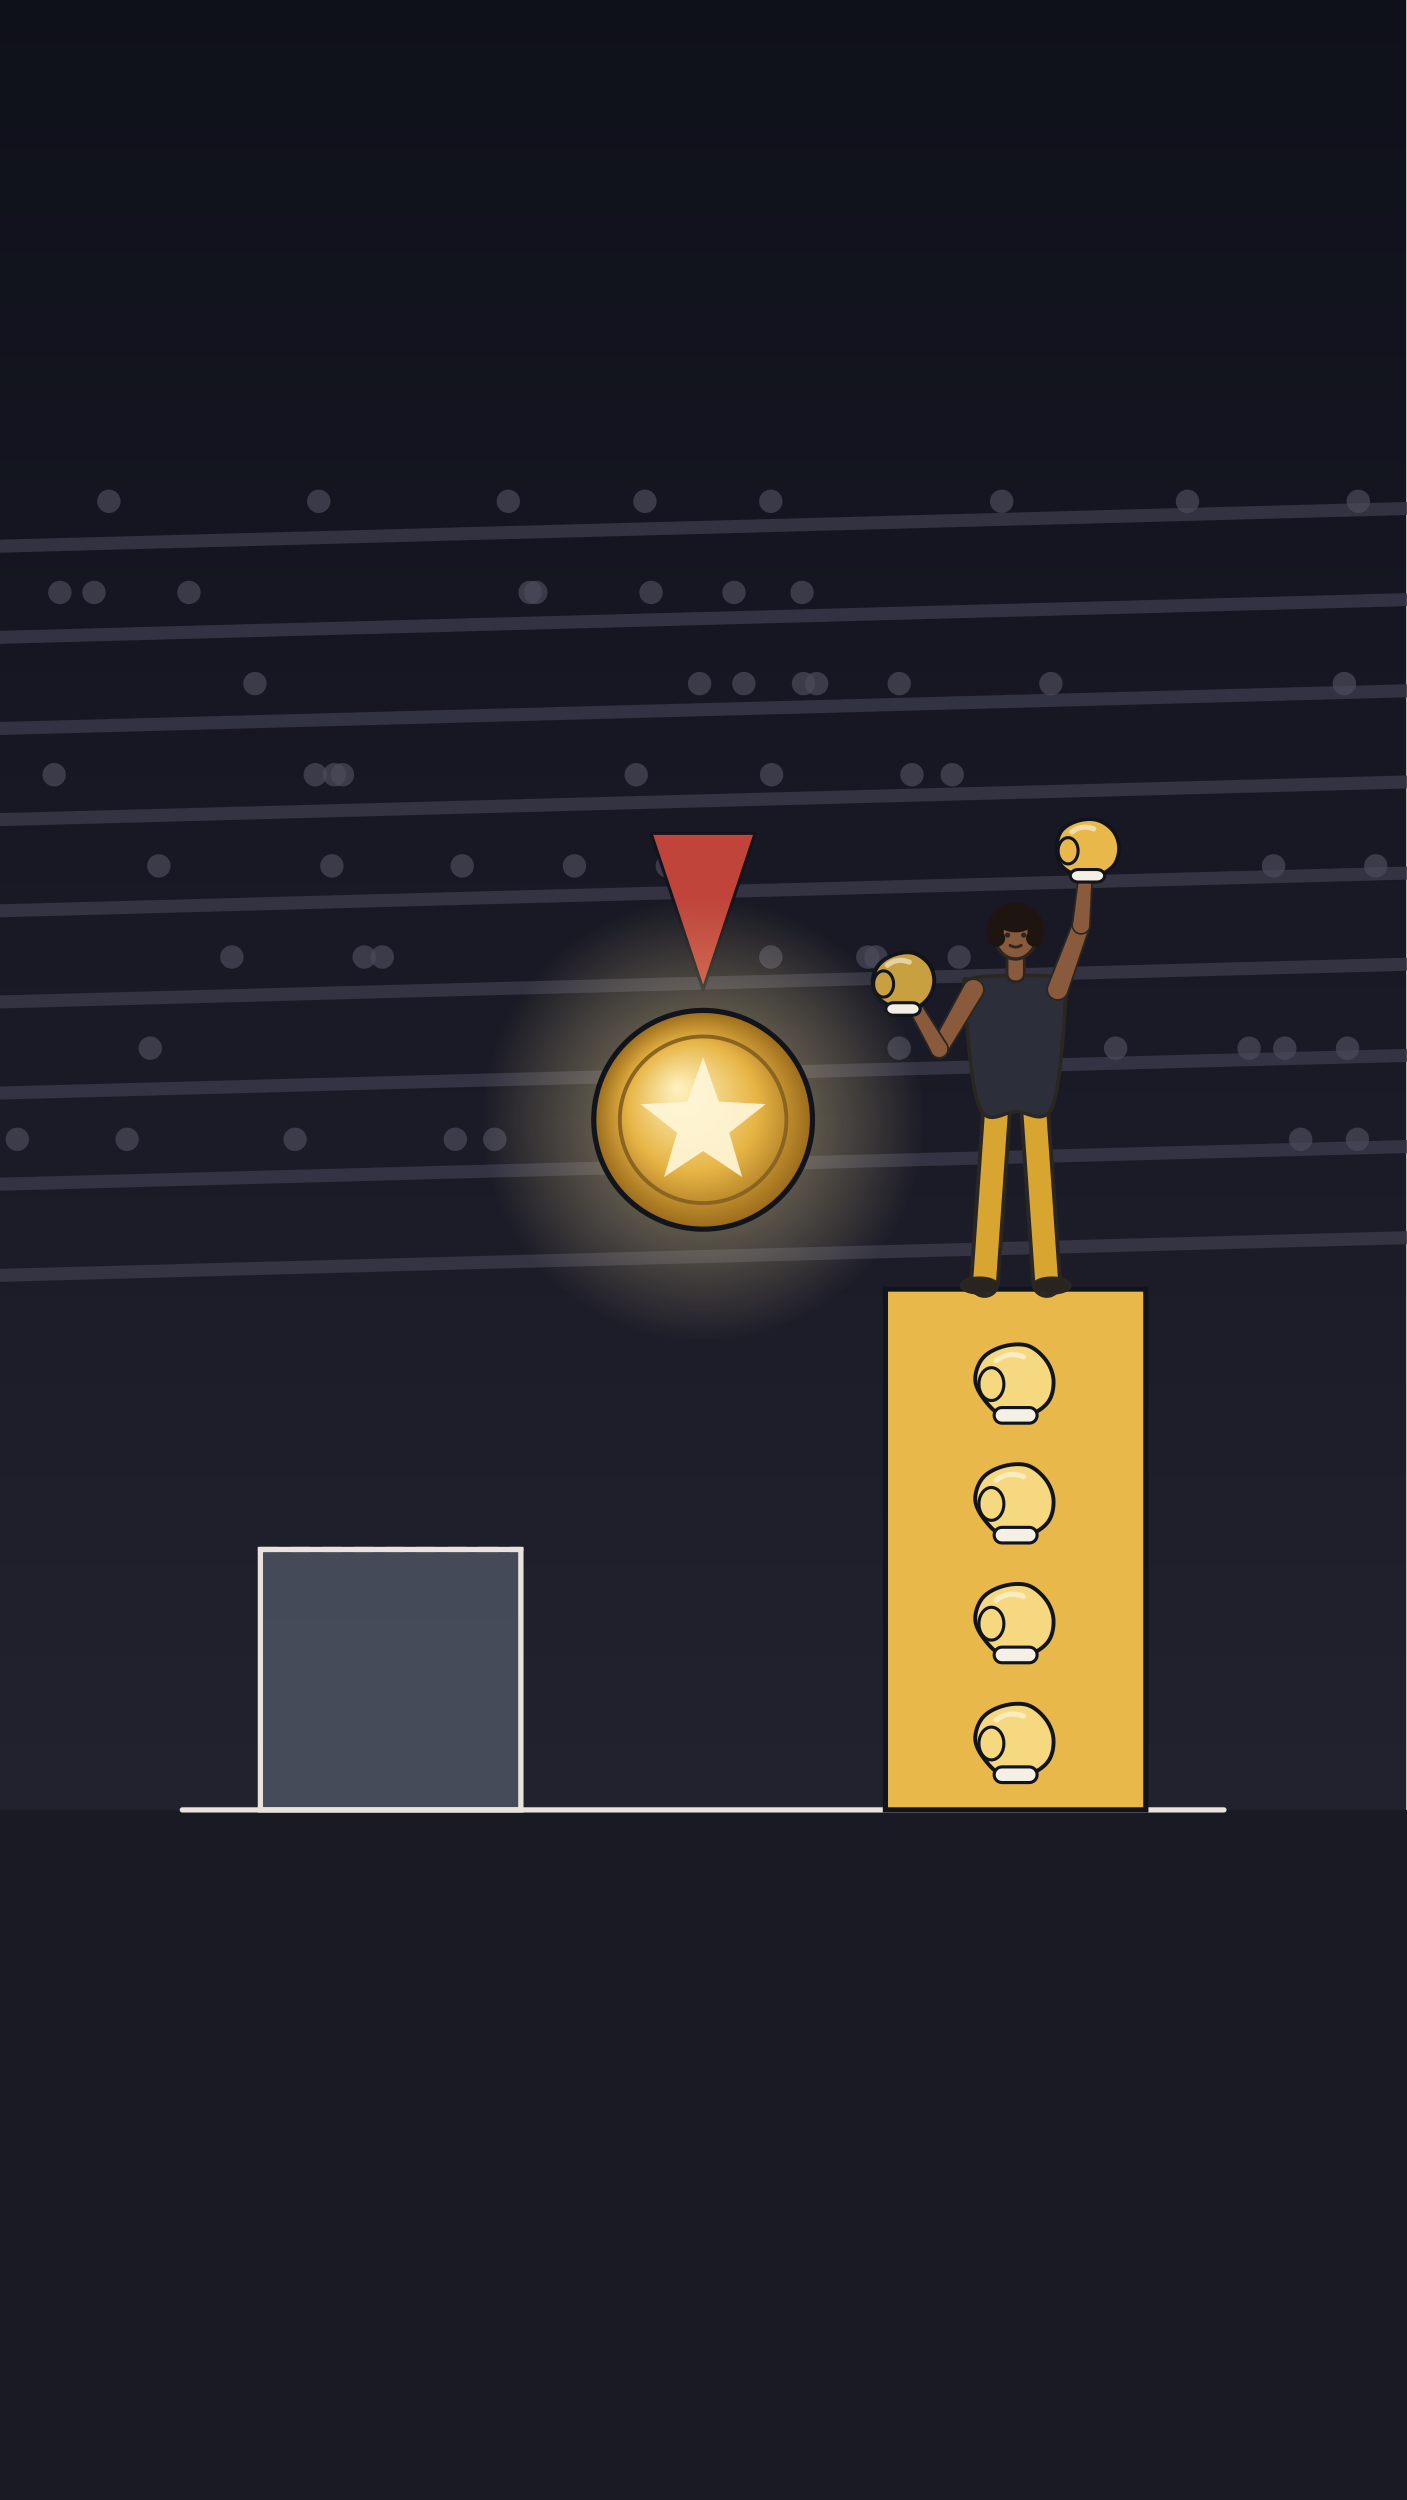
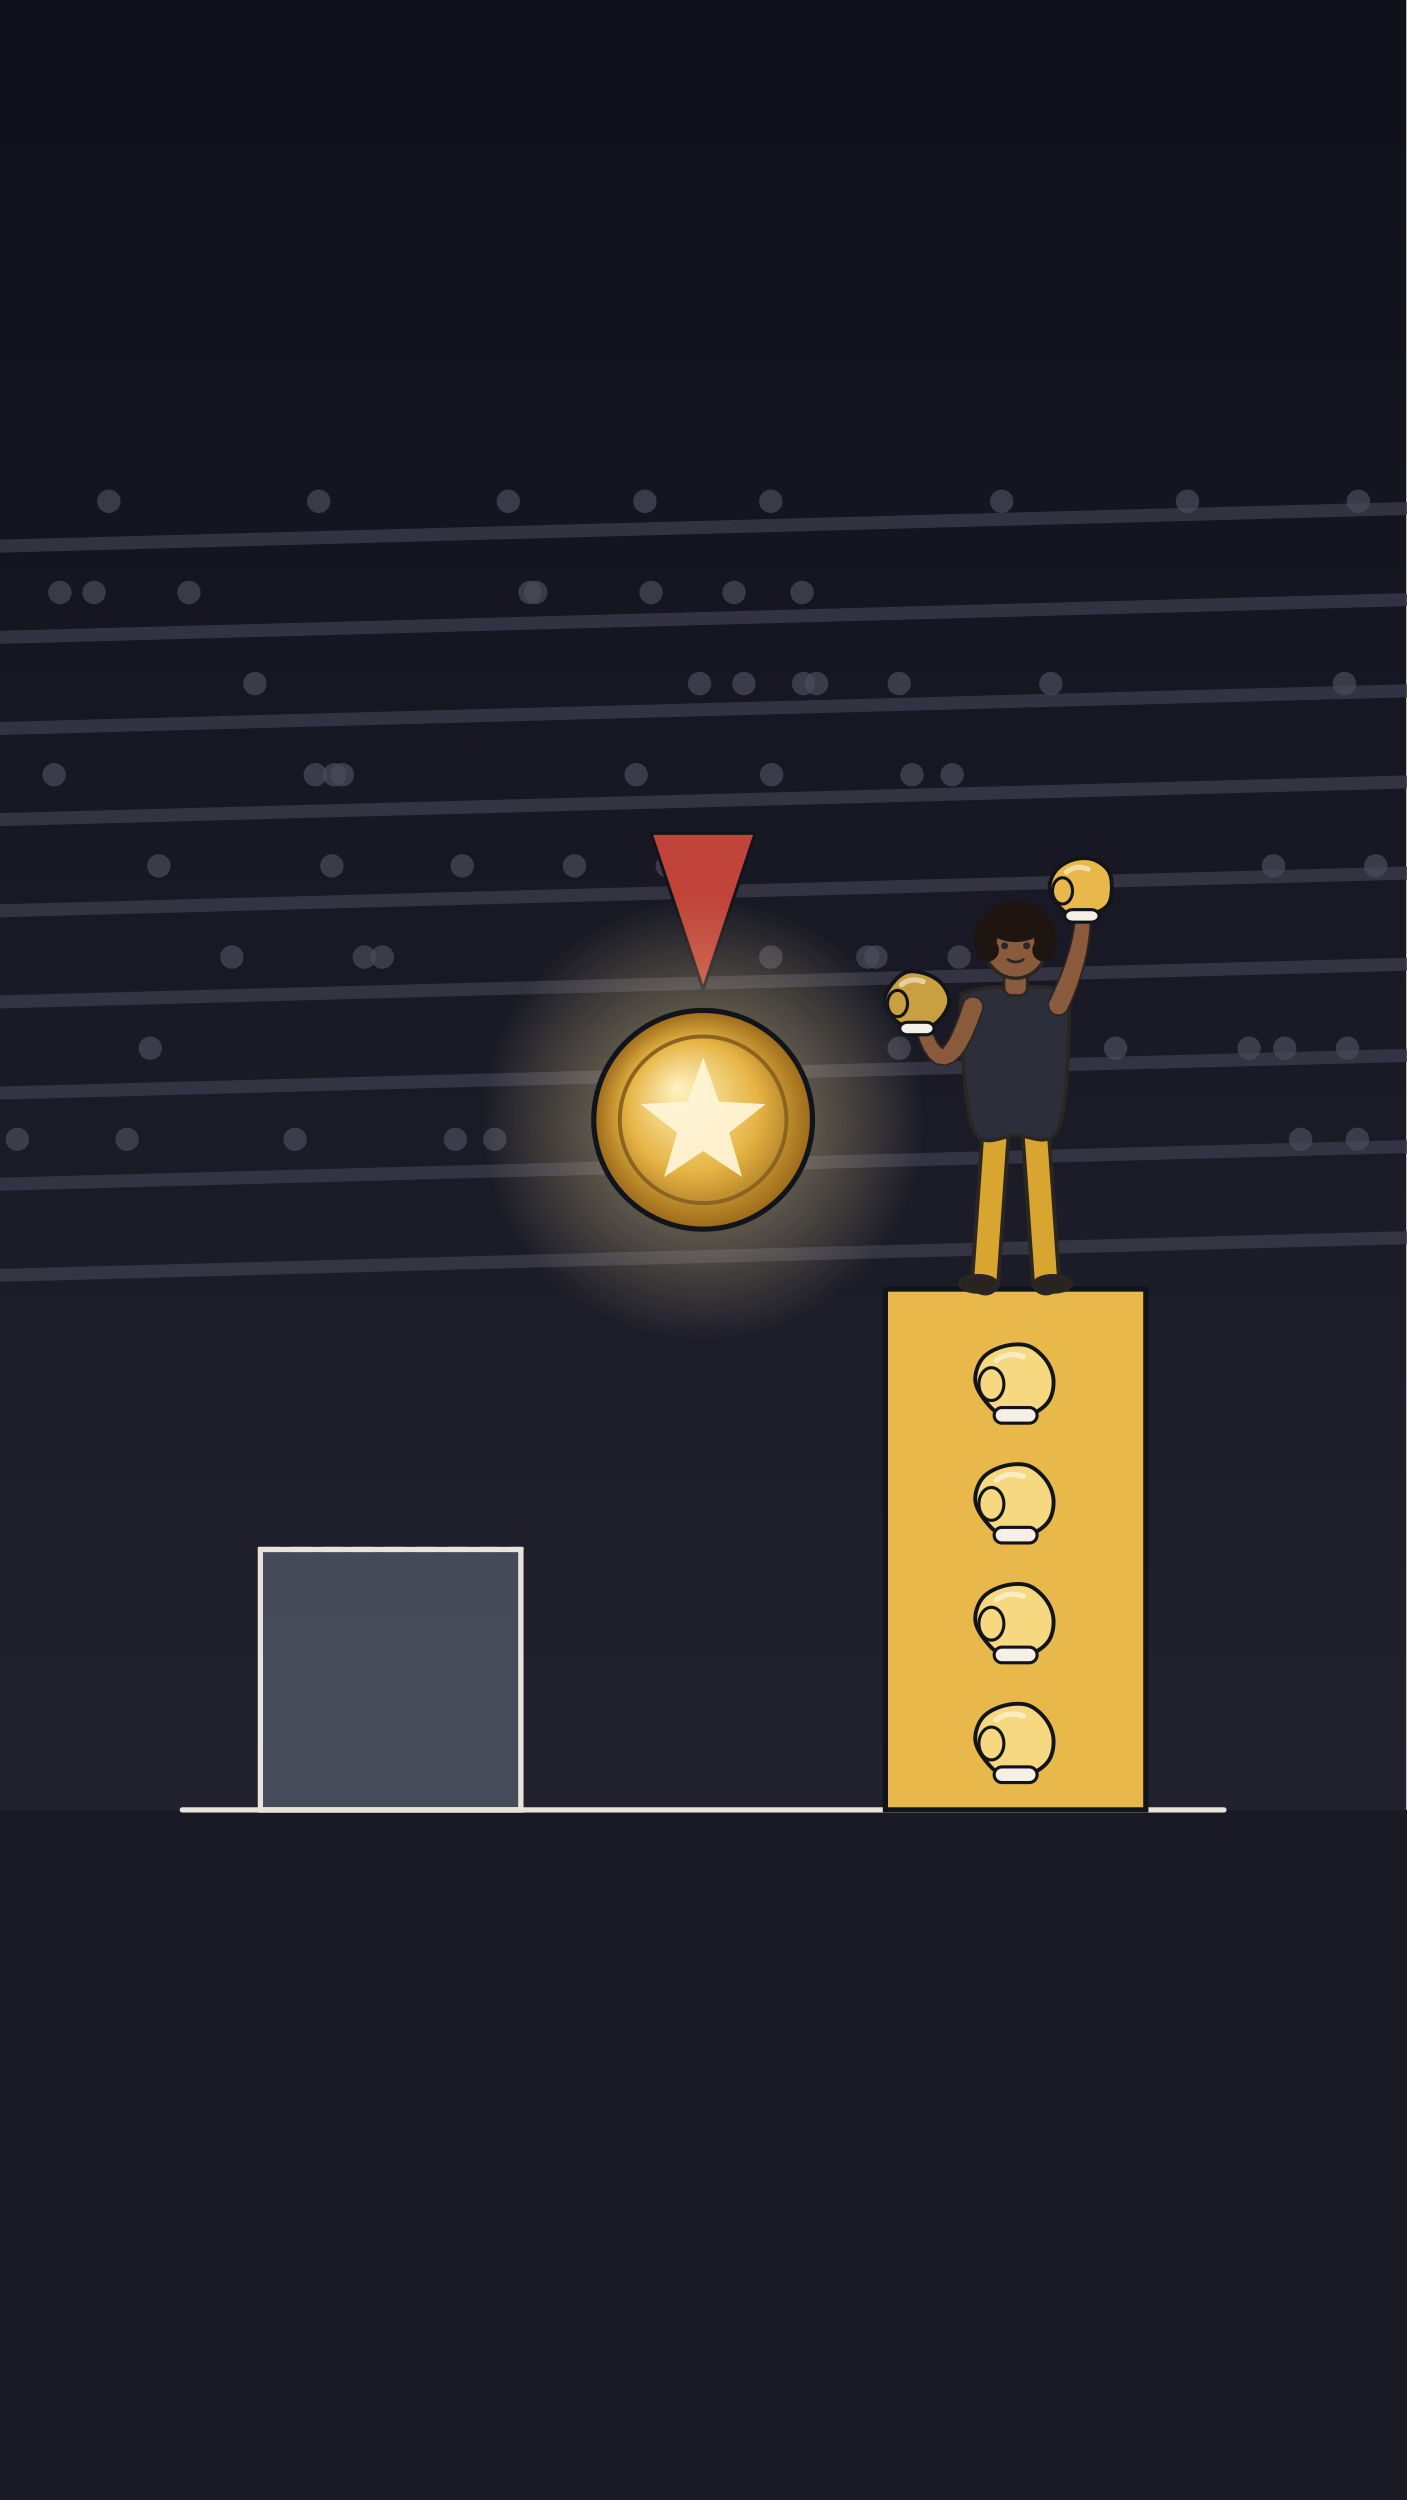
<svg xmlns="http://www.w3.org/2000/svg" viewBox="0 0 1080 1920" width="1080" height="1920">
  <defs>
    <linearGradient id="lg1" x1="0" y1="0" x2="0" y2="1">
      <stop offset="0" stop-color="#0e101a" />
      <stop offset="1" stop-color="#2a2836" />
    </linearGradient>
    <radialGradient id="rg2" cx="0.5" cy="0.5" r="0.5" fx="0.38" fy="0.35">
      <stop offset="0" stop-color="#fff2c0" />
      <stop offset="0.6" stop-color="#e6b444" />
      <stop offset="1" stop-color="#9a6a1a" />
    </radialGradient>
    <radialGradient id="rg3" cx="0.5" cy="0.5" r="0.5">
      <stop offset="0" stop-color="#ffe8a0" stop-opacity="0.7" />
      <stop offset="0.45" stop-color="#ffe8a0" stop-opacity="0.31" />
      <stop offset="1" stop-color="#ffe8a0" stop-opacity="0" />
    </radialGradient>
  </defs>
  <rect x="0" y="0" width="1080" height="1920" fill="url(#lg1)" />
  <path d="M-20 420L1100 390" fill="none" stroke="#3a3a4a" stroke-width="10" stroke-linecap="round" stroke-linejoin="round" opacity="0.8" />
  <path d="M-20 490L1100 460" fill="none" stroke="#3a3a4a" stroke-width="10" stroke-linecap="round" stroke-linejoin="round" opacity="0.8" />
  <path d="M-20 560L1100 530" fill="none" stroke="#3a3a4a" stroke-width="10" stroke-linecap="round" stroke-linejoin="round" opacity="0.8" />
  <path d="M-20 630L1100 600" fill="none" stroke="#3a3a4a" stroke-width="10" stroke-linecap="round" stroke-linejoin="round" opacity="0.8" />
  <path d="M-20 700L1100 670" fill="none" stroke="#3a3a4a" stroke-width="10" stroke-linecap="round" stroke-linejoin="round" opacity="0.8" />
  <path d="M-20 770L1100 740" fill="none" stroke="#3a3a4a" stroke-width="10" stroke-linecap="round" stroke-linejoin="round" opacity="0.8" />
  <path d="M-20 840L1100 810" fill="none" stroke="#3a3a4a" stroke-width="10" stroke-linecap="round" stroke-linejoin="round" opacity="0.8" />
  <path d="M-20 910L1100 880" fill="none" stroke="#3a3a4a" stroke-width="10" stroke-linecap="round" stroke-linejoin="round" opacity="0.8" />
  <path d="M-20 980L1100 950" fill="none" stroke="#3a3a4a" stroke-width="10" stroke-linecap="round" stroke-linejoin="round" opacity="0.8" />
  <circle cx="912" cy="385" r="9" fill="#4a4a5a" opacity="0.7" />
  <circle cx="145.1" cy="455" r="9" fill="#4a4a5a" opacity="0.7" />
  <circle cx="1032.5" cy="525" r="9" fill="#4a4a5a" opacity="0.7" />
  <circle cx="257" cy="595" r="9" fill="#4a4a5a" opacity="0.7" />
  <circle cx="254.9" cy="665" r="9" fill="#4a4a5a" opacity="0.7" />
  <circle cx="672.7" cy="735" r="9" fill="#4a4a5a" opacity="0.7" />
  <circle cx="856.8" cy="805" r="9" fill="#4a4a5a" opacity="0.7" />
  <circle cx="349.7" cy="875" r="9" fill="#4a4a5a" opacity="0.7" />
  <circle cx="244.8" cy="385" r="9" fill="#4a4a5a" opacity="0.7" />
  <circle cx="500" cy="455" r="9" fill="#4a4a5a" opacity="0.7" />
  <circle cx="617.1" cy="525" r="9" fill="#4a4a5a" opacity="0.7" />
  <circle cx="488.6" cy="595" r="9" fill="#4a4a5a" opacity="0.7" />
  <circle cx="512.5" cy="665" r="9" fill="#4a4a5a" opacity="0.7" />
  <circle cx="279.7" cy="735" r="9" fill="#4a4a5a" opacity="0.7" />
  <circle cx="115.4" cy="805" r="9" fill="#4a4a5a" opacity="0.7" />
  <circle cx="1042.5" cy="875" r="9" fill="#4a4a5a" opacity="0.7" />
  <circle cx="390.4" cy="385" r="9" fill="#4a4a5a" opacity="0.7" />
  <circle cx="563.7" cy="455" r="9" fill="#4a4a5a" opacity="0.7" />
  <circle cx="195.8" cy="525" r="9" fill="#4a4a5a" opacity="0.7" />
  <circle cx="731.3" cy="595" r="9" fill="#4a4a5a" opacity="0.7" />
  <circle cx="978.1" cy="665" r="9" fill="#4a4a5a" opacity="0.7" />
  <circle cx="178.1" cy="735" r="9" fill="#4a4a5a" opacity="0.7" />
  <circle cx="1034.9" cy="805" r="9" fill="#4a4a5a" opacity="0.7" />
  <circle cx="998.9" cy="875" r="9" fill="#4a4a5a" opacity="0.7" />
  <circle cx="769.3" cy="385" r="9" fill="#4a4a5a" opacity="0.7" />
  <circle cx="407.1" cy="455" r="9" fill="#4a4a5a" opacity="0.7" />
  <circle cx="807.1" cy="525" r="9" fill="#4a4a5a" opacity="0.7" />
  <circle cx="700.4" cy="595" r="9" fill="#4a4a5a" opacity="0.7" />
  <circle cx="122" cy="665" r="9" fill="#4a4a5a" opacity="0.7" />
  <circle cx="592" cy="735" r="9" fill="#4a4a5a" opacity="0.7" />
  <circle cx="582.2" cy="805" r="9" fill="#4a4a5a" opacity="0.7" />
  <circle cx="13.3" cy="875" r="9" fill="#4a4a5a" opacity="0.7" />
  <circle cx="83.6" cy="385" r="9" fill="#4a4a5a" opacity="0.7" />
  <circle cx="616" cy="455" r="9" fill="#4a4a5a" opacity="0.7" />
  <circle cx="571.3" cy="525" r="9" fill="#4a4a5a" opacity="0.7" />
  <circle cx="592.6" cy="595" r="9" fill="#4a4a5a" opacity="0.7" />
  <circle cx="355" cy="665" r="9" fill="#4a4a5a" opacity="0.7" />
  <circle cx="736.6" cy="735" r="9" fill="#4a4a5a" opacity="0.7" />
  <circle cx="690.6" cy="805" r="9" fill="#4a4a5a" opacity="0.7" />
  <circle cx="226.6" cy="875" r="9" fill="#4a4a5a" opacity="0.7" />
  <circle cx="495.3" cy="385" r="9" fill="#4a4a5a" opacity="0.7" />
  <circle cx="411.5" cy="455" r="9" fill="#4a4a5a" opacity="0.7" />
  <circle cx="690.6" cy="525" r="9" fill="#4a4a5a" opacity="0.7" />
  <circle cx="41.6" cy="595" r="9" fill="#4a4a5a" opacity="0.7" />
  <circle cx="441.2" cy="665" r="9" fill="#4a4a5a" opacity="0.7" />
  <circle cx="293.6" cy="735" r="9" fill="#4a4a5a" opacity="0.7" />
  <circle cx="959.3" cy="805" r="9" fill="#4a4a5a" opacity="0.7" />
  <circle cx="380" cy="875" r="9" fill="#4a4a5a" opacity="0.7" />
  <circle cx="592" cy="385" r="9" fill="#4a4a5a" opacity="0.7" />
  <circle cx="72.2" cy="455" r="9" fill="#4a4a5a" opacity="0.7" />
  <circle cx="537.3" cy="525" r="9" fill="#4a4a5a" opacity="0.7" />
  <circle cx="263" cy="595" r="9" fill="#4a4a5a" opacity="0.7" />
  <circle cx="1056.6" cy="665" r="9" fill="#4a4a5a" opacity="0.7" />
  <circle cx="666.5" cy="735" r="9" fill="#4a4a5a" opacity="0.7" />
  <circle cx="986.7" cy="805" r="9" fill="#4a4a5a" opacity="0.7" />
  <circle cx="97.6" cy="875" r="9" fill="#4a4a5a" opacity="0.7" />
  <circle cx="1043.2" cy="385" r="9" fill="#4a4a5a" opacity="0.7" />
  <circle cx="46" cy="455" r="9" fill="#4a4a5a" opacity="0.7" />
  <circle cx="627.2" cy="525" r="9" fill="#4a4a5a" opacity="0.7" />
  <circle cx="242.1" cy="595" r="9" fill="#4a4a5a" opacity="0.7" />
  <path d="M-20 1390L1100 1390L1100 1920L-20 1920Z" fill="#1a1a24" />
  <line x1="140" y1="1390" x2="940" y2="1390" stroke="#e8e4dc" stroke-width="4" stroke-linecap="round" />
  <rect x="200" y="1190" width="200" height="200" fill="#8a9aa8" stroke="#e8e4dc" stroke-width="4" opacity="0.35" />
  <rect x="200" y="1190" width="200" height="200" fill="none" stroke="#e8e4dc" stroke-width="4" />
  <path d="M200 1190L400 1190" fill="none" stroke="#e8e4dc" stroke-width="4" stroke-linecap="round" stroke-linejoin="round" stroke-dasharray="14 10" />
  <rect x="680" y="990" width="200" height="400" fill="#e8b84a" stroke="#12141c" stroke-width="4" />
  <path d="M809.1 1060C809.4 1065.4 808.3 1072.2 805 1076.7C801.8 1081.2 795.4 1085.3 789.6 1087.1C783.8 1088.9 775.8 1089.4 770.3 1087.5C764.8 1085.6 760.1 1080.3 756.5 1075.7C752.9 1071.1 749.3 1065.4 749 1060C748.7 1054.6 751 1047.4 754.7 1043.1C758.3 1038.7 765 1035.6 770.8 1034C776.6 1032.4 784 1031.8 789.4 1033.5C794.8 1035.3 799.9 1040.1 803.2 1044.5C806.5 1048.9 808.8 1054.6 809.1 1060Z" fill="#f6d880" stroke="#12141c" stroke-width="3" stroke-linecap="round" stroke-linejoin="round" />
  <ellipse cx="761.4" cy="1063" rx="9.6" ry="12.6" fill="#f6d880" stroke="#12141c" stroke-width="2.4" />
  <rect x="763.5" y="1081" width="33" height="12" fill="#f4f0e6" rx="6" stroke="#12141c" stroke-width="2.4" />
  <path d="M765 1045q9 -7.5 21 -3" fill="none" stroke="#ffffff" stroke-width="4" stroke-linecap="round" stroke-linejoin="round" opacity="0.5" />
  <path d="M809.1 1152C809.4 1157.4 808.3 1164.2 805 1168.7C801.8 1173.2 795.4 1177.3 789.6 1179.1C783.8 1180.9 775.8 1181.4 770.3 1179.5C764.8 1177.6 760.1 1172.3 756.5 1167.7C752.9 1163.1 749.3 1157.4 749 1152C748.7 1146.6 751 1139.4 754.7 1135.1C758.3 1130.7 765 1127.6 770.8 1126C776.6 1124.4 784 1123.8 789.4 1125.5C794.8 1127.3 799.9 1132.1 803.2 1136.5C806.5 1140.9 808.8 1146.6 809.1 1152Z" fill="#f6d880" stroke="#12141c" stroke-width="3" stroke-linecap="round" stroke-linejoin="round" />
  <ellipse cx="761.4" cy="1155" rx="9.6" ry="12.6" fill="#f6d880" stroke="#12141c" stroke-width="2.4" />
  <rect x="763.5" y="1173" width="33" height="12" fill="#f4f0e6" rx="6" stroke="#12141c" stroke-width="2.4" />
  <path d="M765 1137q9 -7.5 21 -3" fill="none" stroke="#ffffff" stroke-width="4" stroke-linecap="round" stroke-linejoin="round" opacity="0.5" />
  <path d="M809.1 1244C809.4 1249.4 808.3 1256.2 805 1260.7C801.8 1265.2 795.4 1269.3 789.6 1271.1C783.8 1272.9 775.8 1273.4 770.3 1271.5C764.8 1269.6 760.1 1264.3 756.5 1259.7C752.9 1255.1 749.3 1249.4 749 1244C748.7 1238.6 751 1231.4 754.7 1227.1C758.3 1222.7 765 1219.6 770.8 1218C776.6 1216.4 784 1215.8 789.4 1217.5C794.8 1219.3 799.9 1224.1 803.2 1228.5C806.5 1232.9 808.8 1238.6 809.1 1244Z" fill="#f6d880" stroke="#12141c" stroke-width="3" stroke-linecap="round" stroke-linejoin="round" />
  <ellipse cx="761.4" cy="1247" rx="9.6" ry="12.6" fill="#f6d880" stroke="#12141c" stroke-width="2.4" />
  <rect x="763.5" y="1265" width="33" height="12" fill="#f4f0e6" rx="6" stroke="#12141c" stroke-width="2.4" />
  <path d="M765 1229q9 -7.5 21 -3" fill="none" stroke="#ffffff" stroke-width="4" stroke-linecap="round" stroke-linejoin="round" opacity="0.5" />
  <path d="M809.1 1336C809.4 1341.4 808.3 1348.2 805 1352.7C801.8 1357.2 795.4 1361.3 789.6 1363.1C783.8 1364.9 775.8 1365.4 770.3 1363.5C764.8 1361.6 760.1 1356.3 756.5 1351.7C752.9 1347.1 749.3 1341.4 749 1336C748.7 1330.6 751 1323.4 754.7 1319.1C758.3 1314.7 765 1311.6 770.8 1310C776.6 1308.4 784 1307.8 789.4 1309.5C794.8 1311.3 799.9 1316.1 803.2 1320.5C806.5 1324.9 808.8 1330.6 809.1 1336Z" fill="#f6d880" stroke="#12141c" stroke-width="3" stroke-linecap="round" stroke-linejoin="round" />
  <ellipse cx="761.4" cy="1339" rx="9.6" ry="12.6" fill="#f6d880" stroke="#12141c" stroke-width="2.4" />
  <rect x="763.5" y="1357" width="33" height="12" fill="#f4f0e6" rx="6" stroke="#12141c" stroke-width="2.4" />
  <path d="M765 1321q9 -7.5 21 -3" fill="none" stroke="#ffffff" stroke-width="4" stroke-linecap="round" stroke-linejoin="round" opacity="0.5" />
  <g id="mv-breathe-champ">
-     <line x1="766" y1="843.8" x2="756.1" y2="985" stroke="#2a2622" stroke-width="23.55" stroke-linecap="round" />
-     <line x1="766" y1="843.8" x2="756.1" y2="985" stroke="#d9a531" stroke-width="17.55" stroke-linecap="round" />
-     <ellipse cx="752.2" cy="987.3" rx="14" ry="5.8" fill="#2a2420" stroke="#2a2622" stroke-width="2.4" />
-     <line x1="794" y1="843.8" x2="803.9" y2="985" stroke="#2a2622" stroke-width="23.55" stroke-linecap="round" />
-     <line x1="794" y1="843.8" x2="803.9" y2="985" stroke="#d9a531" stroke-width="17.55" stroke-linecap="round" />
-     <ellipse cx="807.8" cy="987.3" rx="14" ry="5.8" fill="#2a2420" stroke="#2a2622" stroke-width="2.4" />
-     <path d="M740.7 762.6C739.8 746.1 739.8 753.8 746.4 751.6C753 749.3 769.3 749.3 780.5 749.2C791.6 749.1 807.2 749 813.5 751.1C819.9 753.3 819.5 745.8 818.6 762.2C817.7 778.6 814.6 834.5 808.2 849.7C801.7 864.9 789.4 853.5 780.1 853.6C770.7 853.7 758.8 865.5 752.2 850.4C745.7 835.2 741.7 779.1 740.7 762.6Z" fill="#2c2f3a" stroke="#2a2622" stroke-width="2.8" stroke-linecap="round" stroke-linejoin="round" />
+     <line x1="765.1" y1="862.7" x2="756.7" y2="983.3" stroke="#2a2622" stroke-width="23.18" stroke-linecap="round" />
+     <line x1="765.1" y1="862.7" x2="756.7" y2="983.3" stroke="#d9a531" stroke-width="17.18" stroke-linecap="round" />
+     <ellipse cx="751.4" cy="986" rx="14.3" ry="6.4" fill="#2a2420" stroke="#2a2622" stroke-width="2.4" />
+     <line x1="794.9" y1="862.7" x2="803.3" y2="983.3" stroke="#2a2622" stroke-width="23.18" stroke-linecap="round" />
+     <line x1="794.9" y1="862.7" x2="803.3" y2="983.3" stroke="#d9a531" stroke-width="17.18" stroke-linecap="round" />
+     <ellipse cx="808.6" cy="986" rx="14.3" ry="6.4" fill="#2a2420" stroke="#2a2622" stroke-width="2.4" />
+     <path d="M737.9 776.2C737.5 758.5 738.4 764.3 745.6 761.2C752.7 758.2 769.2 758.1 780.6 758C792.1 757.8 807.6 757.7 814.3 760.6C821.1 763.6 821.5 758 821.2 775.7C821 793.3 819.9 850.5 813 866.5C806.1 882.6 791 871.7 780.1 871.9C769.2 872 754.6 883.4 747.5 867.4C740.5 851.5 738.2 793.9 737.9 776.2Z" fill="#2c2f3a" stroke="#2a2622" stroke-width="2.8" stroke-linecap="round" stroke-linejoin="round" />
    <g id="mv-nod-champ">
-       <rect x="773.4" y="730.6" width="13.3" height="23.4" fill="#8a5a3c" rx="6" stroke="#2a2622" stroke-width="2.2" />
-       <ellipse cx="780" cy="717" rx="16.4" ry="19.5" fill="#8a5a3c" stroke="#2a2622" stroke-width="2.6" />
-       <circle cx="765.4" cy="720.5" r="6.6" fill="#1e1410" />
-       <circle cx="764.4" cy="714.5" r="6.6" fill="#1e1410" />
-       <circle cx="765.8" cy="708.5" r="6.6" fill="#1e1410" />
-       <circle cx="769.2" cy="703.5" r="6.6" fill="#1e1410" />
-       <circle cx="774.2" cy="700.2" r="6.6" fill="#1e1410" />
-       <circle cx="780" cy="699.1" r="6.6" fill="#1e1410" />
-       <circle cx="785.8" cy="700.2" r="6.6" fill="#1e1410" />
-       <circle cx="790.8" cy="703.5" r="6.6" fill="#1e1410" />
-       <circle cx="794.2" cy="708.5" r="6.6" fill="#1e1410" />
-       <circle cx="795.6" cy="714.5" r="6.6" fill="#1e1410" />
-       <circle cx="794.6" cy="720.5" r="6.6" fill="#1e1410" />
-       <ellipse cx="780" cy="706.3" rx="14.7" ry="9.8" fill="#1e1410" />
-       <circle cx="773.8" cy="718.2" r="2" fill="#2a2622" />
-       <circle cx="786.2" cy="718.2" r="2" fill="#2a2622" />
-       <path d="M775.7 726q4.3 2.7 8.6 0" fill="none" stroke="#2a2622" stroke-width="2.2" stroke-linecap="round" stroke-linejoin="round" />
+       <rect x="771" y="743.4" width="18" height="21.2" fill="#8a5a3c" rx="6" stroke="#2a2622" stroke-width="2.2" />
+       <ellipse cx="780" cy="724.8" rx="24.4" ry="26.5" fill="#8a5a3c" stroke="#2a2622" stroke-width="2.6" />
+       <circle cx="758.2" cy="729.6" r="9" fill="#1e1410" />
+       <circle cx="756.8" cy="721.4" r="9" fill="#1e1410" />
+       <circle cx="758.8" cy="713.3" r="9" fill="#1e1410" />
+       <circle cx="763.9" cy="706.5" r="9" fill="#1e1410" />
+       <circle cx="771.3" cy="702" r="9" fill="#1e1410" />
+       <circle cx="780" cy="700.4" r="9" fill="#1e1410" />
+       <circle cx="788.7" cy="702" r="9" fill="#1e1410" />
+       <circle cx="796.1" cy="706.5" r="9" fill="#1e1410" />
+       <circle cx="801.2" cy="713.3" r="9" fill="#1e1410" />
+       <circle cx="803.2" cy="721.4" r="9" fill="#1e1410" />
+       <circle cx="801.8" cy="729.6" r="9" fill="#1e1410" />
+       <ellipse cx="780" cy="710.2" rx="22" ry="13.3" fill="#1e1410" />
+       <circle cx="771.5" cy="726.4" r="2.7" fill="#2a2622" />
+       <circle cx="788.5" cy="726.4" r="2.7" fill="#2a2622" />
+       <path d="M774.2 737q5.8 3.7 11.7 0" fill="none" stroke="#2a2622" stroke-width="2.2" stroke-linecap="round" stroke-linejoin="round" />
    </g>
-     <g class="mv mv-limb-champR-1" data-pivot="747.7 759.9" data-amp="1.2">
-       <path d="M741.25,756.19 L716.08,802.45 A6.07,6.07 0 0 0 726.60,808.53 L754.08,763.60 A7.41,7.41 0 0 0 741.25,756.19 Z" fill="#2a2622" stroke="#2a2622" stroke-width="2.80" stroke-linejoin="round" />
-       <path d="M741.25,756.19 L716.08,802.45 A6.07,6.07 0 0 0 726.60,808.53 L754.08,763.60 A7.41,7.41 0 0 0 741.25,756.19 Z" fill="#8a5a3c" stroke="none" />
-       <g class="mv mv-limb-champR-2" data-pivot="721.3 805.5" data-amp="1.0">
-         <path d="M726.60,802.45 L705.12,768.43 A4.48,4.48 0 0 0 697.35,772.91 L716.08,808.53 A6.07,6.07 0 0 0 726.60,802.45 Z" fill="#2a2622" stroke="#2a2622" stroke-width="2.80" stroke-linejoin="round" />
-         <path d="M726.60,802.45 L705.12,768.43 A4.48,4.48 0 0 0 697.35,772.91 L716.08,808.53 A6.07,6.07 0 0 0 726.60,802.45 Z" fill="#8a5a3c" stroke="none" />
-         <circle cx="721.3" cy="805.5" r="6.1" fill="#8a5a3c" stroke="none" />
-         <path d="M708.2,772.9 L699.7,777.8" stroke="#2a2622" stroke-width="1.12" stroke-linecap="round" opacity=".55" />
-         <g transform="translate(699.9 768.3) rotate(330.00) scale(16.38)">
-           <g fill="#2a2622" stroke="#2a2622" stroke-width="0.15" stroke-linejoin="round">
-             <path d="M0.37,0 C0.11,0.04 -0.11,0.04 -0.37,0 C-0.50,-0.25 -0.51,-0.62 -0.48,-0.96 C-0.28,-1.05 0.28,-1.05 0.48,-0.92 C0.49,-0.62 0.39,-0.22 0.37,0 Z" />
-           </g>
-           <g fill="#8a5a3c" stroke="none">
-             <path d="M0.37,0 C0.11,0.04 -0.11,0.04 -0.37,0 C-0.50,-0.25 -0.51,-0.62 -0.48,-0.96 C-0.28,-1.05 0.28,-1.05 0.48,-0.92 C0.49,-0.62 0.39,-0.22 0.37,0 Z" />
-           </g>
-           <path d="M-0.47,-0.94 L-0.47,-0.57 A0.11,0.11 0 0 0 -0.23,-0.57 L-0.23,-0.94 A0.11,0.11 0 0 0 -0.47,-0.94 Z" fill="#8a5a3c" stroke="#2a2622" stroke-width="0.07" stroke-linejoin="round" />
-           <path d="M-0.24,-0.97 L-0.24,-0.60 A0.12,0.12 0 0 0 0.00,-0.60 L0.00,-0.97 A0.12,0.12 0 0 0 -0.24,-0.97 Z" fill="#8a5a3c" stroke="#2a2622" stroke-width="0.07" stroke-linejoin="round" />
-           <path d="M0.00,-0.95 L0.00,-0.58 A0.11,0.11 0 0 0 0.23,-0.58 L0.23,-0.95 A0.11,0.11 0 0 0 0.00,-0.95 Z" fill="#8a5a3c" stroke="#2a2622" stroke-width="0.07" stroke-linejoin="round" />
-           <path d="M0.24,-0.87 L0.24,-0.50 A0.10,0.10 0 0 0 0.45,-0.50 L0.45,-0.87 A0.10,0.10 0 0 0 0.24,-0.87 Z" fill="#8a5a3c" stroke="#2a2622" stroke-width="0.07" stroke-linejoin="round" />
-           <path d="M-0.42,-0.27 L0.01,-0.44 A0.11,0.11 0 0 0 -0.05,-0.65 L-0.51,-0.52 A0.13,0.13 0 0 0 -0.42,-0.27 Z" fill="#8a5a3c" stroke="#2a2622" stroke-width="0.07" stroke-linejoin="round" />
-         </g>
-         <path d="M717.5 753.3C717.4 757.7 715.8 762.7 713.1 766.4C710.4 770 705.7 774 701.2 775.2C696.8 776.3 690.8 775.1 686.3 773.6C681.9 772 677.1 769.5 674.4 766.1C671.7 762.7 670.1 757.5 670.2 753.3C670.3 749.1 672.3 744.2 675 740.9C677.7 737.6 682.1 734.8 686.4 733.3C690.8 731.8 696.6 730.7 701.1 731.8C705.6 732.9 710.5 736.5 713.3 740.1C716 743.7 717.5 748.9 717.5 753.3Z" fill="#c9a040" stroke="#12141c" stroke-width="3" stroke-linecap="round" stroke-linejoin="round" />
-         <ellipse cx="678.6" cy="755.7" rx="7.7" ry="10.1" fill="#c9a040" stroke="#12141c" stroke-width="2.4" />
-         <rect x="680.3" y="770.1" width="26.4" height="9.6" fill="#f4f0e6" rx="6" stroke="#12141c" stroke-width="2.4" />
-         <path d="M681.5 741.3q7.2 -6 16.8 -2.4" fill="none" stroke="#ffffff" stroke-width="4" stroke-linecap="round" stroke-linejoin="round" opacity="0.5" />
-       </g>
+     <g class="mv mv-limb-champR-1" data-pivot="747.4 772.5" data-amp="1.2">
+       <path d="M739.9,769.9 L736.1,781.3 L732.5,790.4 L729.2,797.3 L726.3,802.0 L724.3,804.3 L723.9,804.8 L724.1,805.1 L722.7,804.3 L720.1,801.0 L717.1,795.3 L714.0,787.4 L710.9,777.1 A5.3,5.3 0 0 0 700.6,779.9 L703.4,790.7 L706.3,799.8 L709.6,807.1 L713.5,812.9 L718.7,817.1 L725.8,818.3 L732.4,815.8 L737.6,811.1 L742.1,804.8 L746.4,796.7 L750.7,786.8 L754.9,775.1 A8.0,8.0 0 0 0 739.9,769.9Z" fill="#8a5a3c" stroke="#2a2622" stroke-width="1.40" stroke-linejoin="round" />
+       <path d="M713.7,786.3 L702.4,789.2" stroke="#2a2622" stroke-width="1.12" stroke-linecap="round" opacity=".5" />
+       <circle cx="704.6" cy="774.1" r="8.3" fill="#8a5a3c" stroke="#2a2622" stroke-width="1.40" />
+       <path d="M729 768.3C729 772.6 726.2 777.6 723.4 781.1C720.5 784.7 716.2 788.5 711.8 789.8C707.4 791.1 701.4 790.4 696.9 788.9C692.5 787.5 687.9 784.6 685 781.2C682.1 777.7 679.2 772.6 679.3 768.3C679.3 764.1 682.2 759.2 685.1 755.6C688 751.9 692.1 747.8 696.5 746.5C700.9 745.2 706.9 746.5 711.4 748C715.8 749.5 720.4 752.2 723.3 755.5C726.3 758.9 729 764.1 729 768.3Z" fill="#c9a040" stroke="#12141c" stroke-width="3" stroke-linecap="round" stroke-linejoin="round" />
+       <ellipse cx="689.3" cy="770.7" rx="7.7" ry="10.1" fill="#c9a040" stroke="#12141c" stroke-width="2.4" />
+       <rect x="691" y="785.1" width="26.4" height="9.6" fill="#f4f0e6" rx="6" stroke="#12141c" stroke-width="2.4" />
+       <path d="M692.2 756.3q7.2 -6 16.8 -2.4" fill="none" stroke="#ffffff" stroke-width="4" stroke-linecap="round" stroke-linejoin="round" opacity="0.5" />
    </g>
-     <g class="mv mv-limb-champL-1" data-pivot="812.3 759.9" data-amp="1.2">
-       <path d="M819.29,762.43 L836.04,712.50 A6.07,6.07 0 0 0 824.62,708.34 L805.36,757.36 A7.41,7.41 0 0 0 819.29,762.43 Z" fill="#2a2622" stroke="#2a2622" stroke-width="2.80" stroke-linejoin="round" />
-       <path d="M819.29,762.43 L836.04,712.50 A6.07,6.07 0 0 0 824.62,708.34 L805.36,757.36 A7.41,7.41 0 0 0 819.29,762.43 Z" fill="#8a5a3c" stroke="none" />
-       <g class="mv mv-limb-champL-2" data-pivot="830.3 710.4" data-amp="1.0">
-         <path d="M836.39,710.95 L838.31,670.76 A4.48,4.48 0 0 0 829.37,669.97 L824.28,709.89 A6.07,6.07 0 0 0 836.39,710.95 Z" fill="#2a2622" stroke="#2a2622" stroke-width="2.80" stroke-linejoin="round" />
-         <path d="M836.39,710.95 L838.31,670.76 A4.48,4.48 0 0 0 829.37,669.97 L824.28,709.89 A6.07,6.07 0 0 0 836.39,710.95 Z" fill="#8a5a3c" stroke="none" />
-         <circle cx="830.3" cy="710.4" r="6.1" fill="#8a5a3c" stroke="none" />
-         <path d="M838.3,676.2 L828.5,675.3" stroke="#2a2622" stroke-width="1.12" stroke-linecap="round" opacity=".55" />
-         <g transform="translate(834.1 667.7) rotate(5.00) scale(16.38)">
-           <g fill="#2a2622" stroke="#2a2622" stroke-width="0.15" stroke-linejoin="round">
-             <path d="M-0.37,0 C-0.11,0.04 0.11,0.04 0.37,0 C0.50,-0.25 0.51,-0.62 0.48,-0.96 C0.28,-1.05 -0.28,-1.05 -0.48,-0.92 C-0.49,-0.62 -0.39,-0.22 -0.37,0 Z" />
-           </g>
-           <g fill="#8a5a3c" stroke="none">
-             <path d="M-0.37,0 C-0.11,0.04 0.11,0.04 0.37,0 C0.50,-0.25 0.51,-0.62 0.48,-0.96 C0.28,-1.05 -0.28,-1.05 -0.48,-0.92 C-0.49,-0.62 -0.39,-0.22 -0.37,0 Z" />
-           </g>
-           <path d="M0.23,-0.94 L0.23,-0.57 A0.11,0.11 0 0 0 0.47,-0.57 L0.47,-0.94 A0.11,0.11 0 0 0 0.23,-0.94 Z" fill="#8a5a3c" stroke="#2a2622" stroke-width="0.07" stroke-linejoin="round" />
-           <path d="M-0.00,-0.97 L-0.00,-0.60 A0.12,0.12 0 0 0 0.24,-0.60 L0.24,-0.97 A0.12,0.12 0 0 0 -0.00,-0.97 Z" fill="#8a5a3c" stroke="#2a2622" stroke-width="0.07" stroke-linejoin="round" />
-           <path d="M-0.23,-0.95 L-0.23,-0.58 A0.11,0.11 0 0 0 -0.00,-0.58 L-0.00,-0.95 A0.11,0.11 0 0 0 -0.23,-0.95 Z" fill="#8a5a3c" stroke="#2a2622" stroke-width="0.07" stroke-linejoin="round" />
-           <path d="M-0.45,-0.87 L-0.45,-0.50 A0.10,0.10 0 0 0 -0.24,-0.50 L-0.24,-0.87 A0.10,0.10 0 0 0 -0.45,-0.87 Z" fill="#8a5a3c" stroke="#2a2622" stroke-width="0.07" stroke-linejoin="round" />
-           <path d="M0.51,-0.52 L0.05,-0.65 A0.11,0.11 0 0 0 -0.01,-0.44 L0.42,-0.27 A0.13,0.13 0 0 0 0.51,-0.52 Z" fill="#8a5a3c" stroke="#2a2622" stroke-width="0.07" stroke-linejoin="round" />
-         </g>
-         <path d="M859.5 651C859.6 655.4 858.3 660.9 855.5 664.5C852.7 668.1 847.4 671.2 842.8 672.5C838.2 673.8 832.3 673.7 827.6 672.4C823 671.1 817.6 668.1 814.9 664.5C812.2 661 811.4 655.4 811.5 651C811.6 646.5 812.7 641.2 815.4 637.8C818.2 634.3 823.4 631.6 827.9 630.3C832.4 629 838.2 628.5 842.7 629.8C847.2 631 852 634.3 854.8 637.9C857.6 641.4 859.4 646.5 859.5 651Z" fill="#e8b84a" stroke="#12141c" stroke-width="3" stroke-linecap="round" stroke-linejoin="round" />
-         <ellipse cx="820.3" cy="653.4" rx="7.7" ry="10.1" fill="#e8b84a" stroke="#12141c" stroke-width="2.4" />
-         <rect x="822" y="667.8" width="26.4" height="9.6" fill="#f4f0e6" rx="6" stroke="#12141c" stroke-width="2.4" />
-         <path d="M823.2 639q7.2 -6 16.8 -2.4" fill="none" stroke="#ffffff" stroke-width="4" stroke-linecap="round" stroke-linejoin="round" opacity="0.5" />
-       </g>
+     <g class="mv mv-limb-champL-1" data-pivot="812.6 772.5" data-amp="1.2">
+       <path d="M819.8,775.9 L823.2,768.3 L826.2,760.8 L828.8,753.4 L831.1,746.0 L833.1,738.8 L834.7,731.7 L835.9,724.7 L836.8,717.9 L837.3,711.1 L837.4,704.5 L837.2,698.1 L836.7,691.9 A5.3,5.3 0 0 0 826.1,692.4 L826.1,698.3 L825.8,704.1 L825.2,710.1 L824.2,716.1 L823.0,722.3 L821.4,728.6 L819.5,735.0 L817.3,741.6 L814.8,748.3 L812.0,755.1 L808.9,762.0 L805.4,769.2 A8.0,8.0 0 0 0 819.8,775.9Z" fill="#8a5a3c" stroke="#2a2622" stroke-width="1.40" stroke-linejoin="round" />
+       <path d="M837.9,701.2 L826.3,702.1" stroke="#2a2622" stroke-width="1.12" stroke-linecap="round" opacity=".5" />
+       <circle cx="831.0" cy="687.6" r="8.3" fill="#8a5a3c" stroke="#2a2622" stroke-width="1.40" />
+       <path d="M853.9 681.8C853.9 686.2 853.4 691.7 850.8 695.1C848.2 698.5 842.7 700.9 838.1 702.3C833.5 703.7 827.6 704.8 823.2 703.4C818.9 702.1 814.8 698.1 811.9 694.5C809.1 690.9 806.2 686.1 806.1 681.8C805.9 677.5 808.1 672.1 811 668.5C813.9 665 818.8 661.9 823.4 660.5C828 659 834.1 658.5 838.7 659.8C843.3 661.1 848.4 664.7 851 668.4C853.5 672 854 677.3 853.9 681.8Z" fill="#e8b84a" stroke="#12141c" stroke-width="3" stroke-linecap="round" stroke-linejoin="round" />
+       <ellipse cx="816" cy="684.2" rx="7.7" ry="10.1" fill="#e8b84a" stroke="#12141c" stroke-width="2.4" />
+       <rect x="817.7" y="698.6" width="26.4" height="9.6" fill="#f4f0e6" rx="6" stroke="#12141c" stroke-width="2.4" />
+       <path d="M818.9 669.8q7.2 -6 16.8 -2.4" fill="none" stroke="#ffffff" stroke-width="4" stroke-linecap="round" stroke-linejoin="round" opacity="0.5" />
    </g>
  </g>
  <g id="mv-core-drop">
    <path d="M500 640L540 760L580 640Z" fill="#c0443a" stroke="#12141c" stroke-width="2.4" stroke-linecap="round" stroke-linejoin="round" />
    <circle cx="540" cy="860" r="170" fill="url(#rg3)" />
    <circle cx="540" cy="860" r="84" fill="url(#rg2)" stroke="#12141c" stroke-width="4" />
    <circle cx="540" cy="860" r="64" fill="none" stroke="#8a6420" stroke-width="3" />
    <path d="M540 812L552 846L588 848L560 870L570 904L540 884L510 904L520 870L492 848L528 846Z" fill="#fff6d8" opacity="0.9" />
  </g>
</svg>
